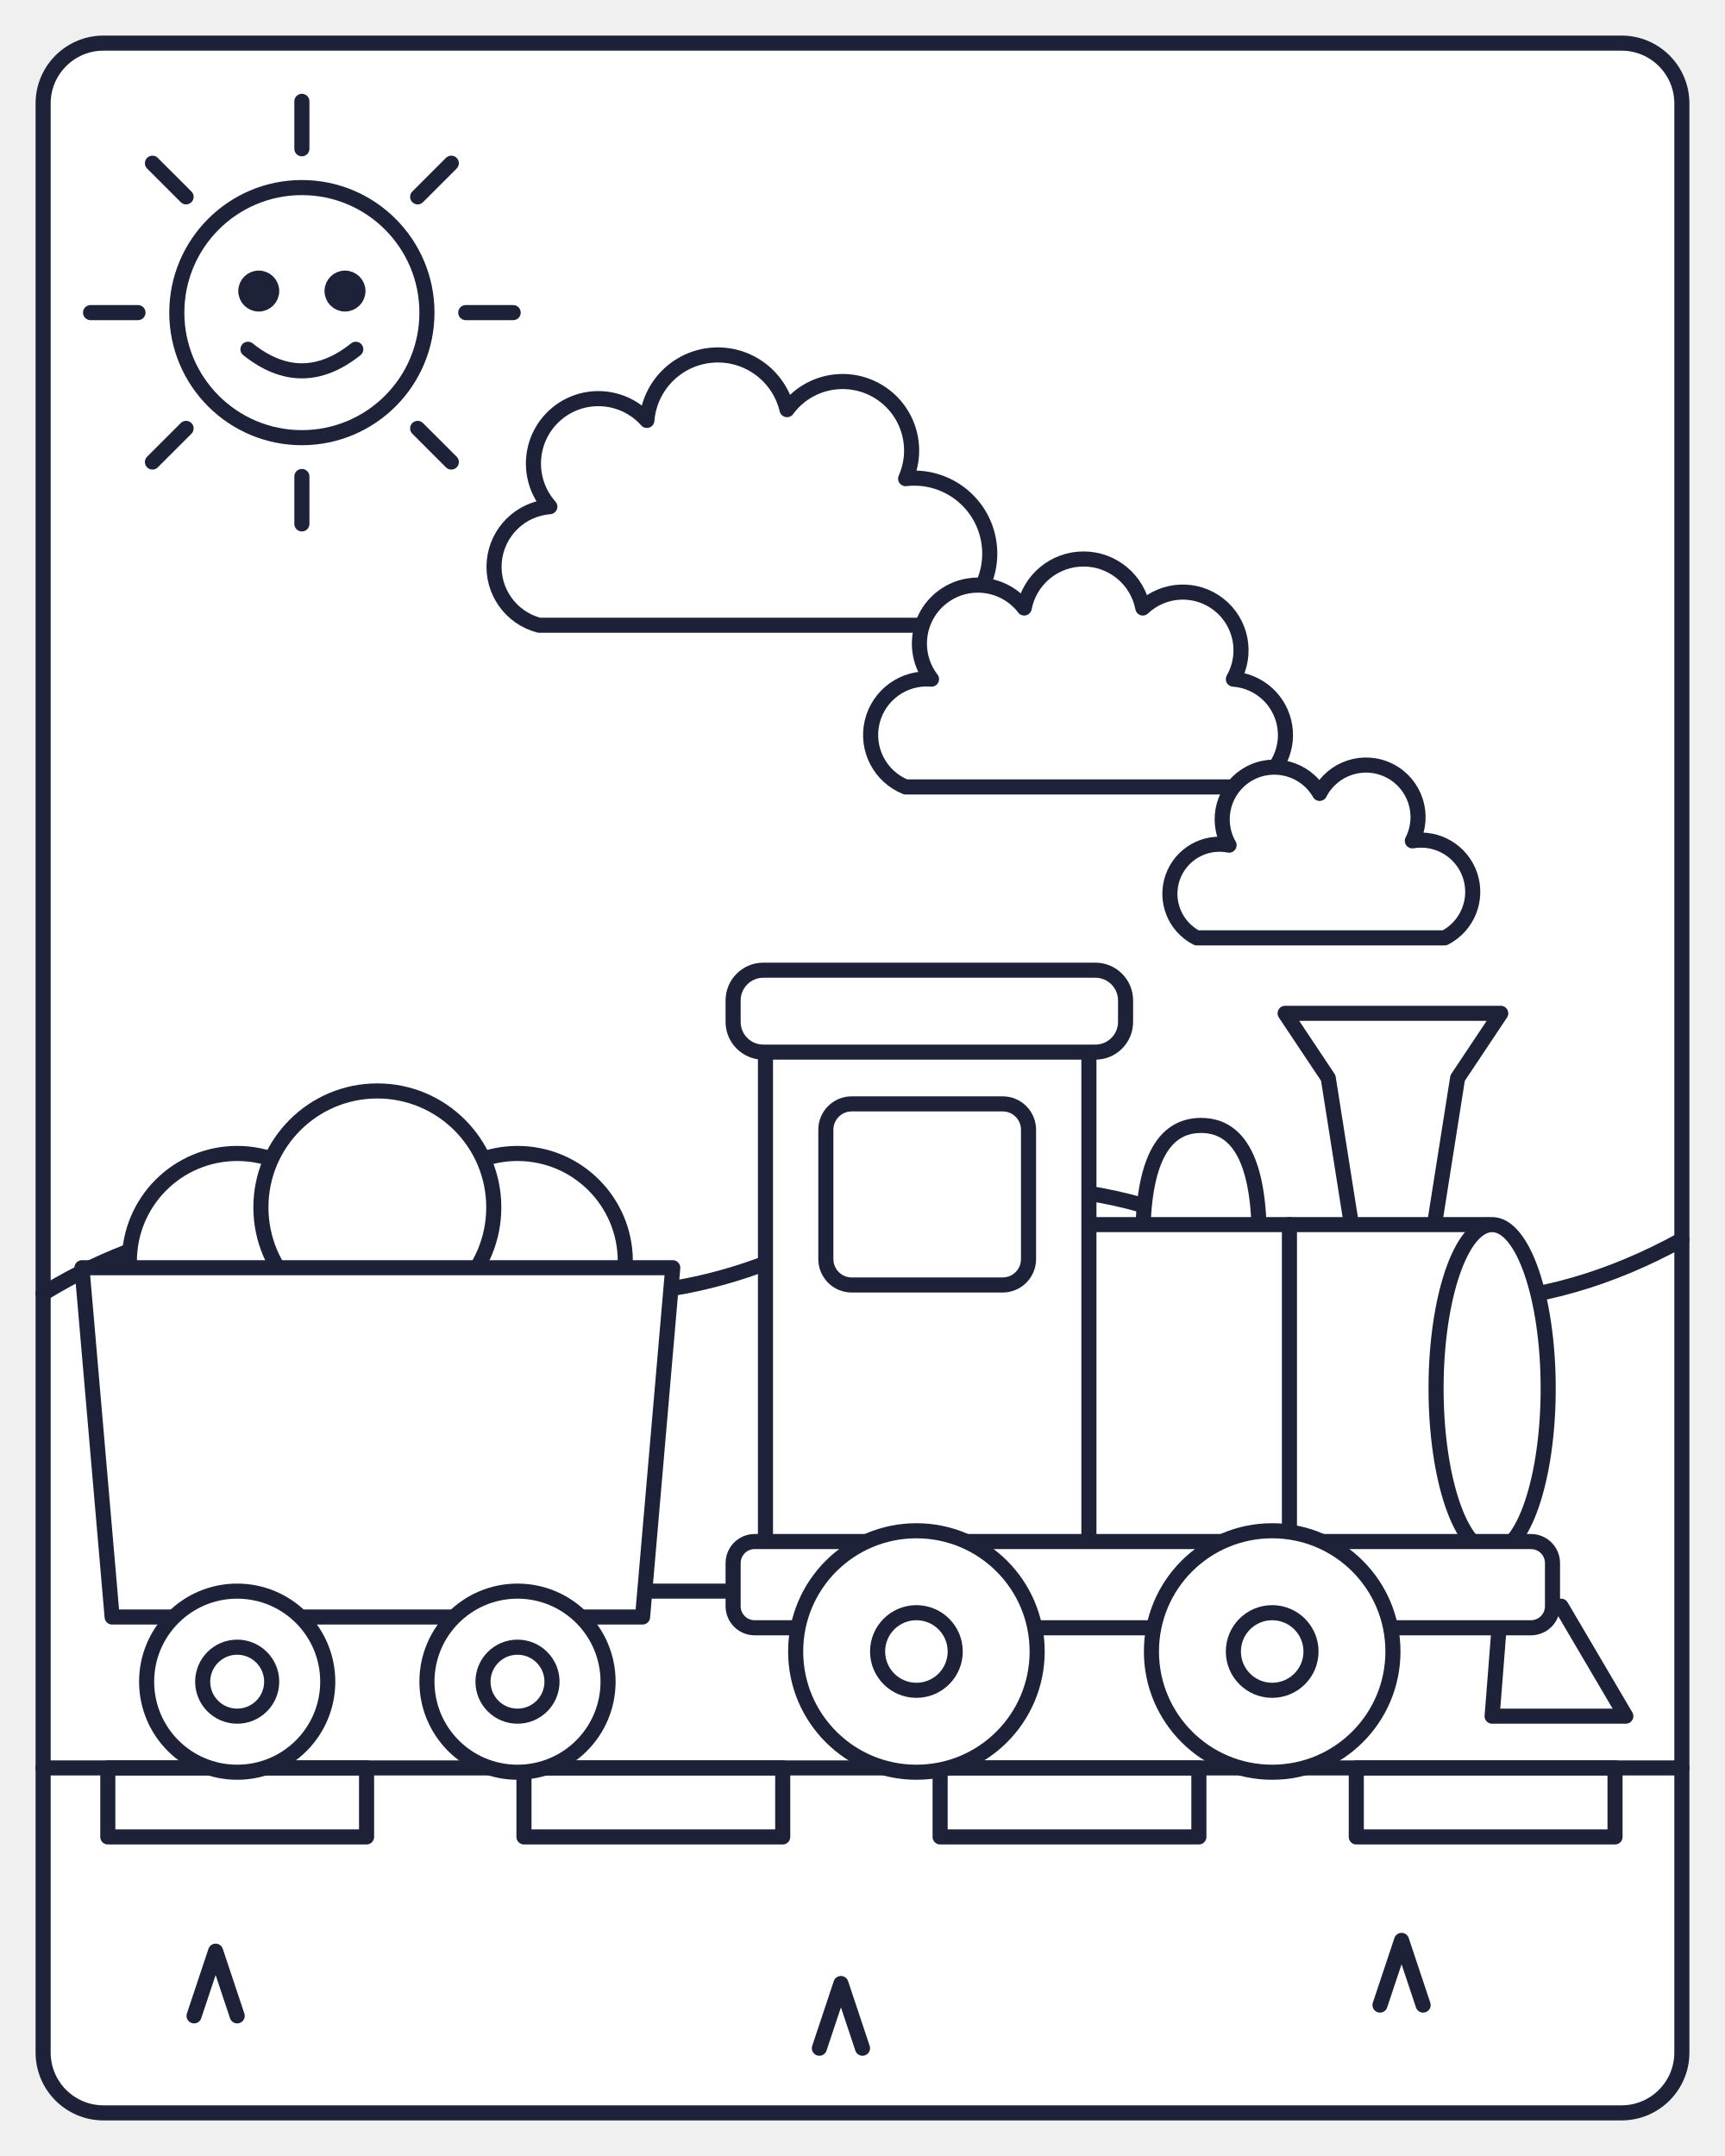
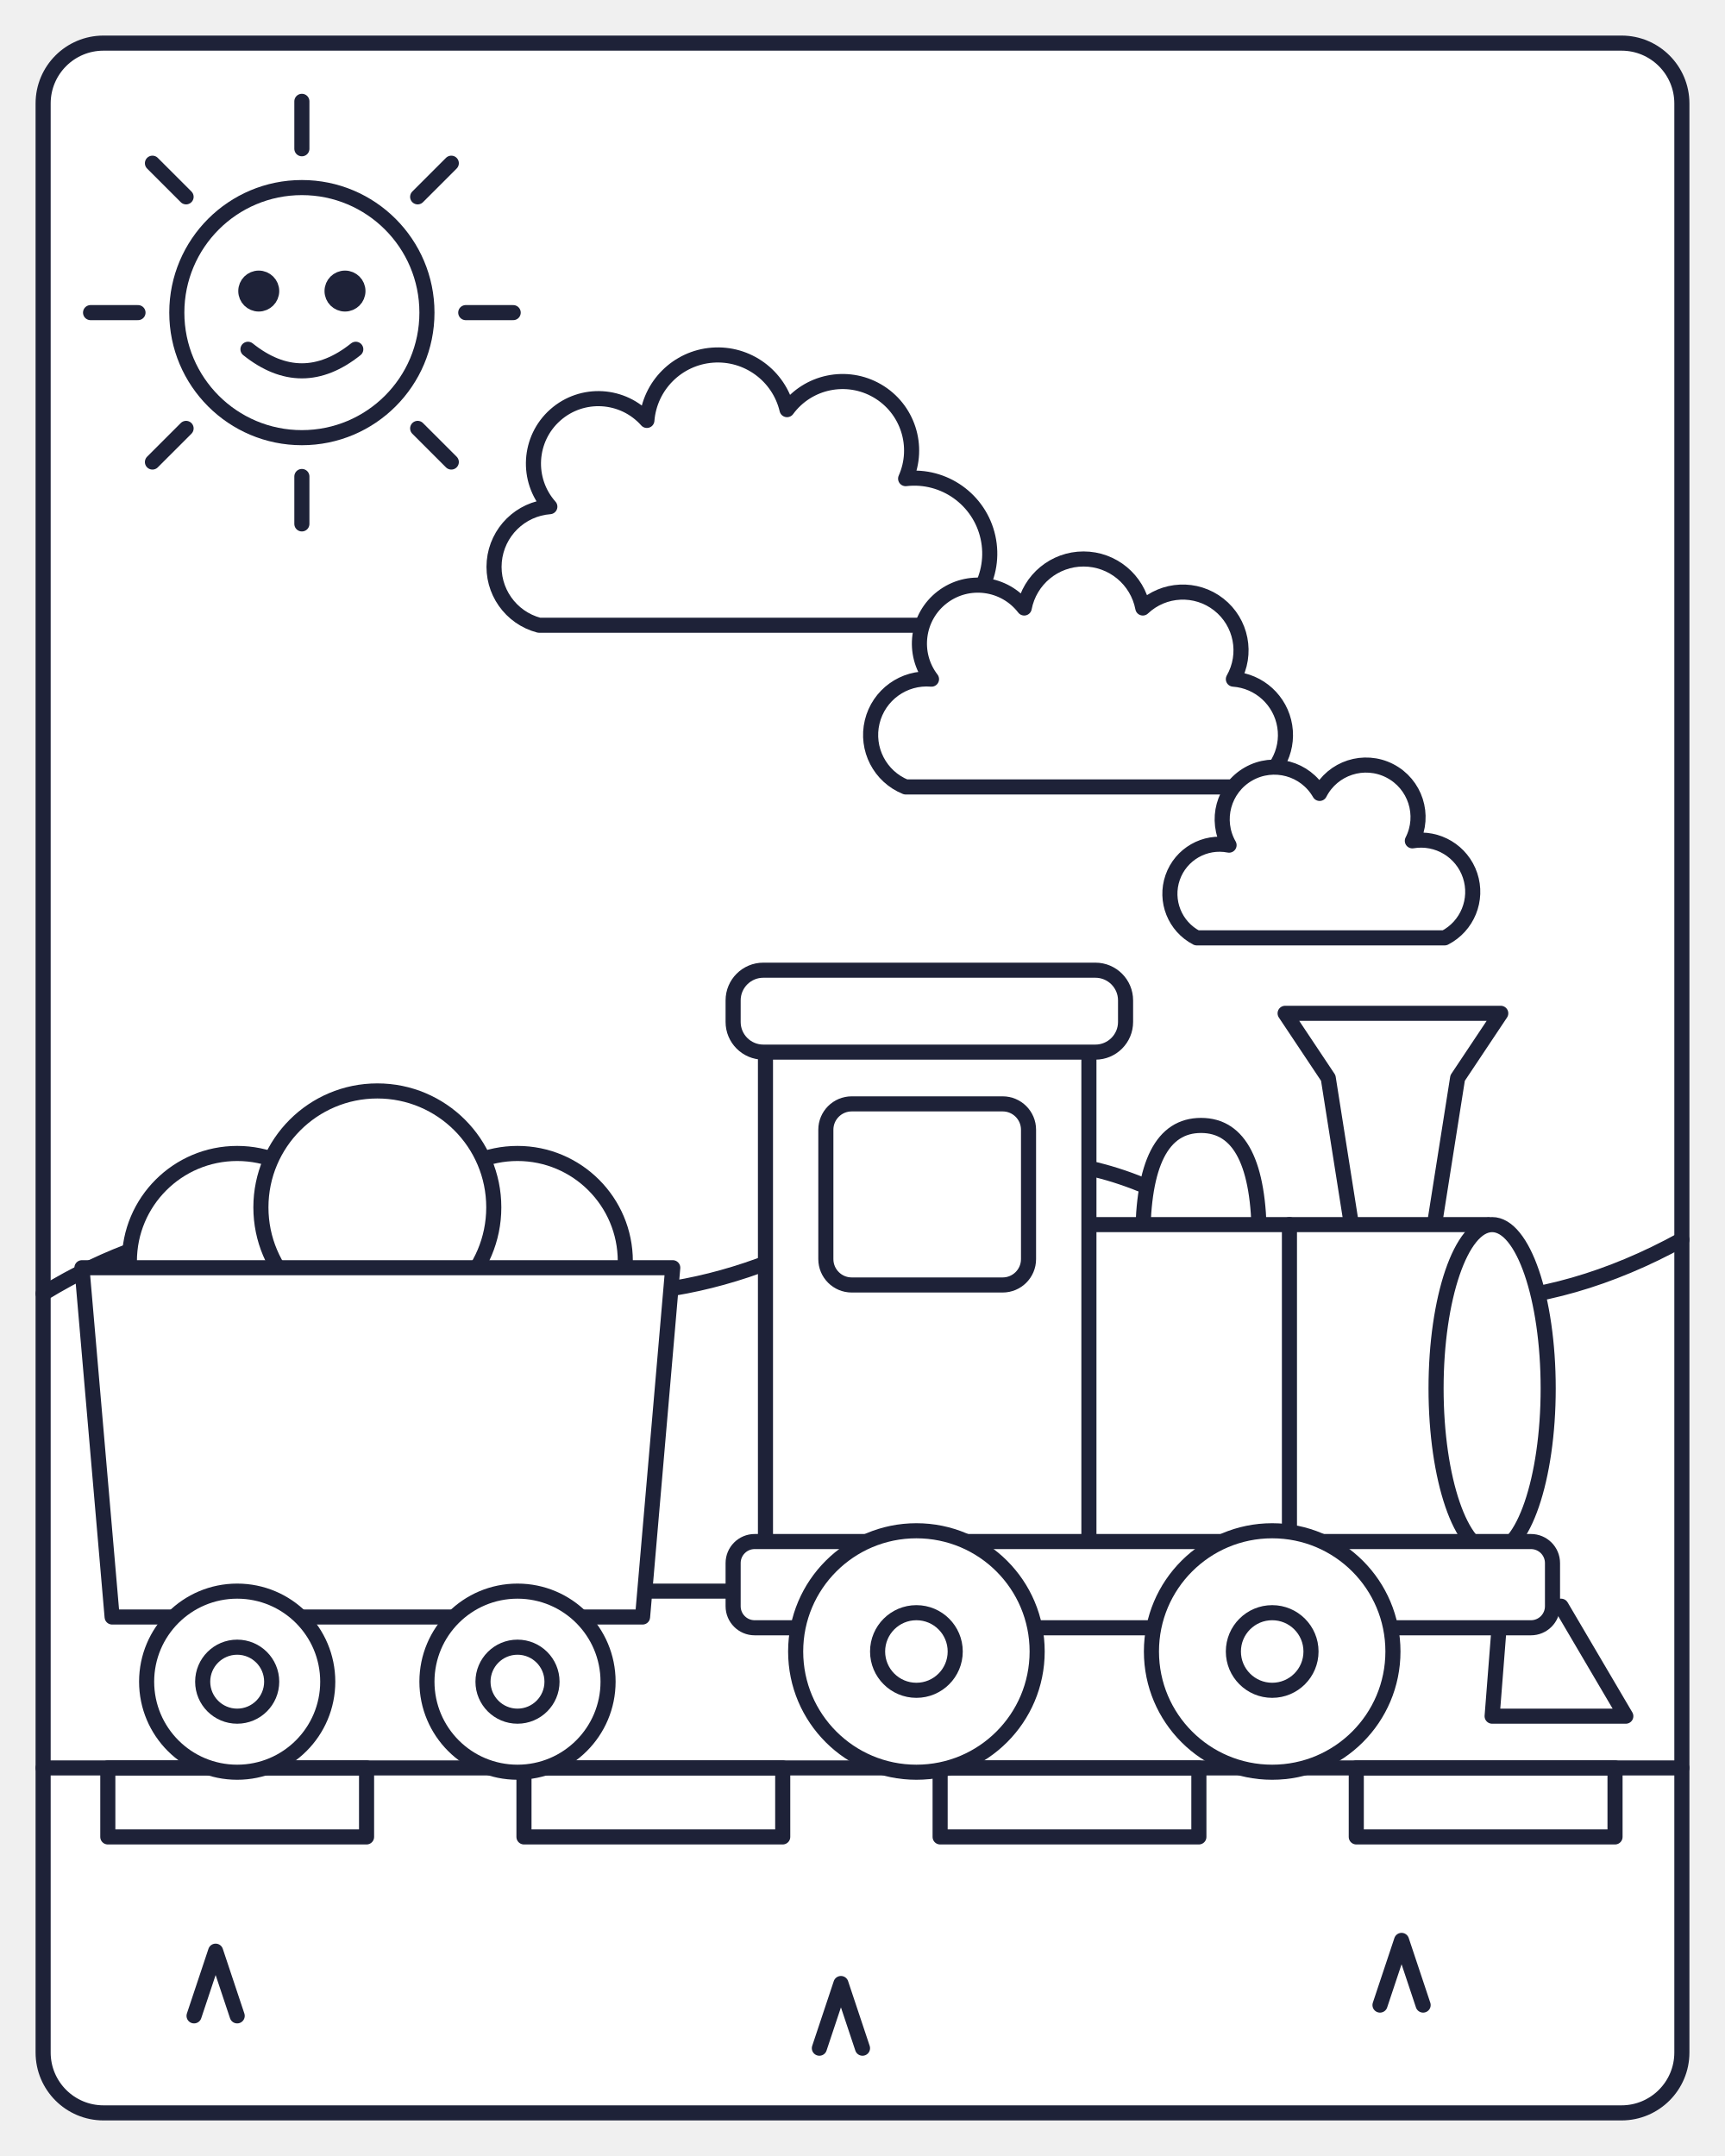
<svg xmlns="http://www.w3.org/2000/svg" viewBox="0 0 800 1000" width="800" height="1000">
  <g fill="#fff" stroke="#1E2238" stroke-width="7" stroke-linejoin="round" stroke-linecap="round">
    <rect x="20" y="20" width="760" height="960" rx="28" />
-     <path fill="none" d="M20 600 Q110 545 200 585 Q290 620 380 575 Q480 525 580 580 Q680 630 780 575" />
+     <path fill="none" d="M20 600 Q110 545 200 585 Q290 620 380 575 Q480 500 580 580 Q680 630 780 575" />
    <path fill="none" d="M216 145 L238 145" />
    <path fill="none" d="M193.7 198.7 L209.3 214.3" />
    <path fill="none" d="M140 221 L140 243" />
    <path fill="none" d="M86.3 198.7 L70.7 214.3" />
    <path fill="none" d="M64 145 L42 145" />
    <path fill="none" d="M86.3 91.3 L70.7 75.7" />
    <path fill="none" d="M140 69 L140 47" />
    <path fill="none" d="M193.7 91.3 L209.3 75.7" />
    <circle cx="140" cy="145" r="58" />
    <circle cx="120" cy="135" r="6" fill="#1E2238" />
    <circle cx="160" cy="135" r="6" fill="#1E2238" />
    <path fill="none" d="M115 162 Q140 182 165 162" />
    <path d="M250 290 A28 28 0 0 1 255 235 A30 30 0 0 1 300 195 A33 33 0 0 1 365 190 A32 32 0 0 1 420 222 A35 35 0 0 1 435 290 Z" />
    <path d="M420 365 A26 26 0 0 1 432 315 A27 27 0 0 1 475 282 A28 28 0 0 1 530 282 A27 27 0 0 1 572 315 A26 26 0 0 1 580 365 Z" />
    <path d="M555 435 A23 23 0 0 1 570 392 A24 24 0 0 1 612 368 A24 24 0 0 1 655 390 A24 24 0 0 1 670 435 Z" />
    <rect x="50" y="820" width="120" height="32" />
    <rect x="243" y="820" width="120" height="32" />
    <rect x="436" y="820" width="120" height="32" />
    <rect x="629" y="820" width="120" height="32" />
    <path fill="none" d="M20 820 L780 820" />
    <path fill="none" d="M90 935 L100 905 L110 935" />
    <path fill="none" d="M380 950 L390 920 L400 950" />
    <path fill="none" d="M640 930 L650 900 L660 930" />
    <circle cx="110" cy="585" r="50" />
    <circle cx="240" cy="585" r="50" />
    <circle cx="175" cy="560" r="54" />
    <path fill="none" d="M290 738 L360 738" />
    <polygon points="38,588 312,588 298,750 52,750" />
    <circle cx="110" cy="780" r="42" />
    <circle cx="110" cy="780" r="16" />
    <circle cx="240" cy="780" r="42" />
    <circle cx="240" cy="780" r="16" />
    <path d="M530 575 Q530 522 557 522 Q584 522 584 575 Z" />
    <polygon points="628,576 664,576 676,500 696,470 596,470 616,500" />
    <rect x="490" y="568" width="200" height="152" />
    <path fill="none" d="M598 568 L598 720" />
    <ellipse cx="692" cy="644" rx="26" ry="76" />
    <rect x="355" y="472" width="150" height="253" />
    <rect x="340" y="450" width="182" height="38" rx="14" />
    <rect x="383" y="512" width="94" height="84" rx="12" />
    <polygon points="696,745 724,745 754,796 692,796" />
    <rect x="340" y="715" width="380" height="40" rx="10" />
    <circle cx="425" cy="766" r="56" />
    <circle cx="425" cy="766" r="18" />
    <circle cx="590" cy="766" r="56" />
    <circle cx="590" cy="766" r="18" />
  </g>
</svg>
